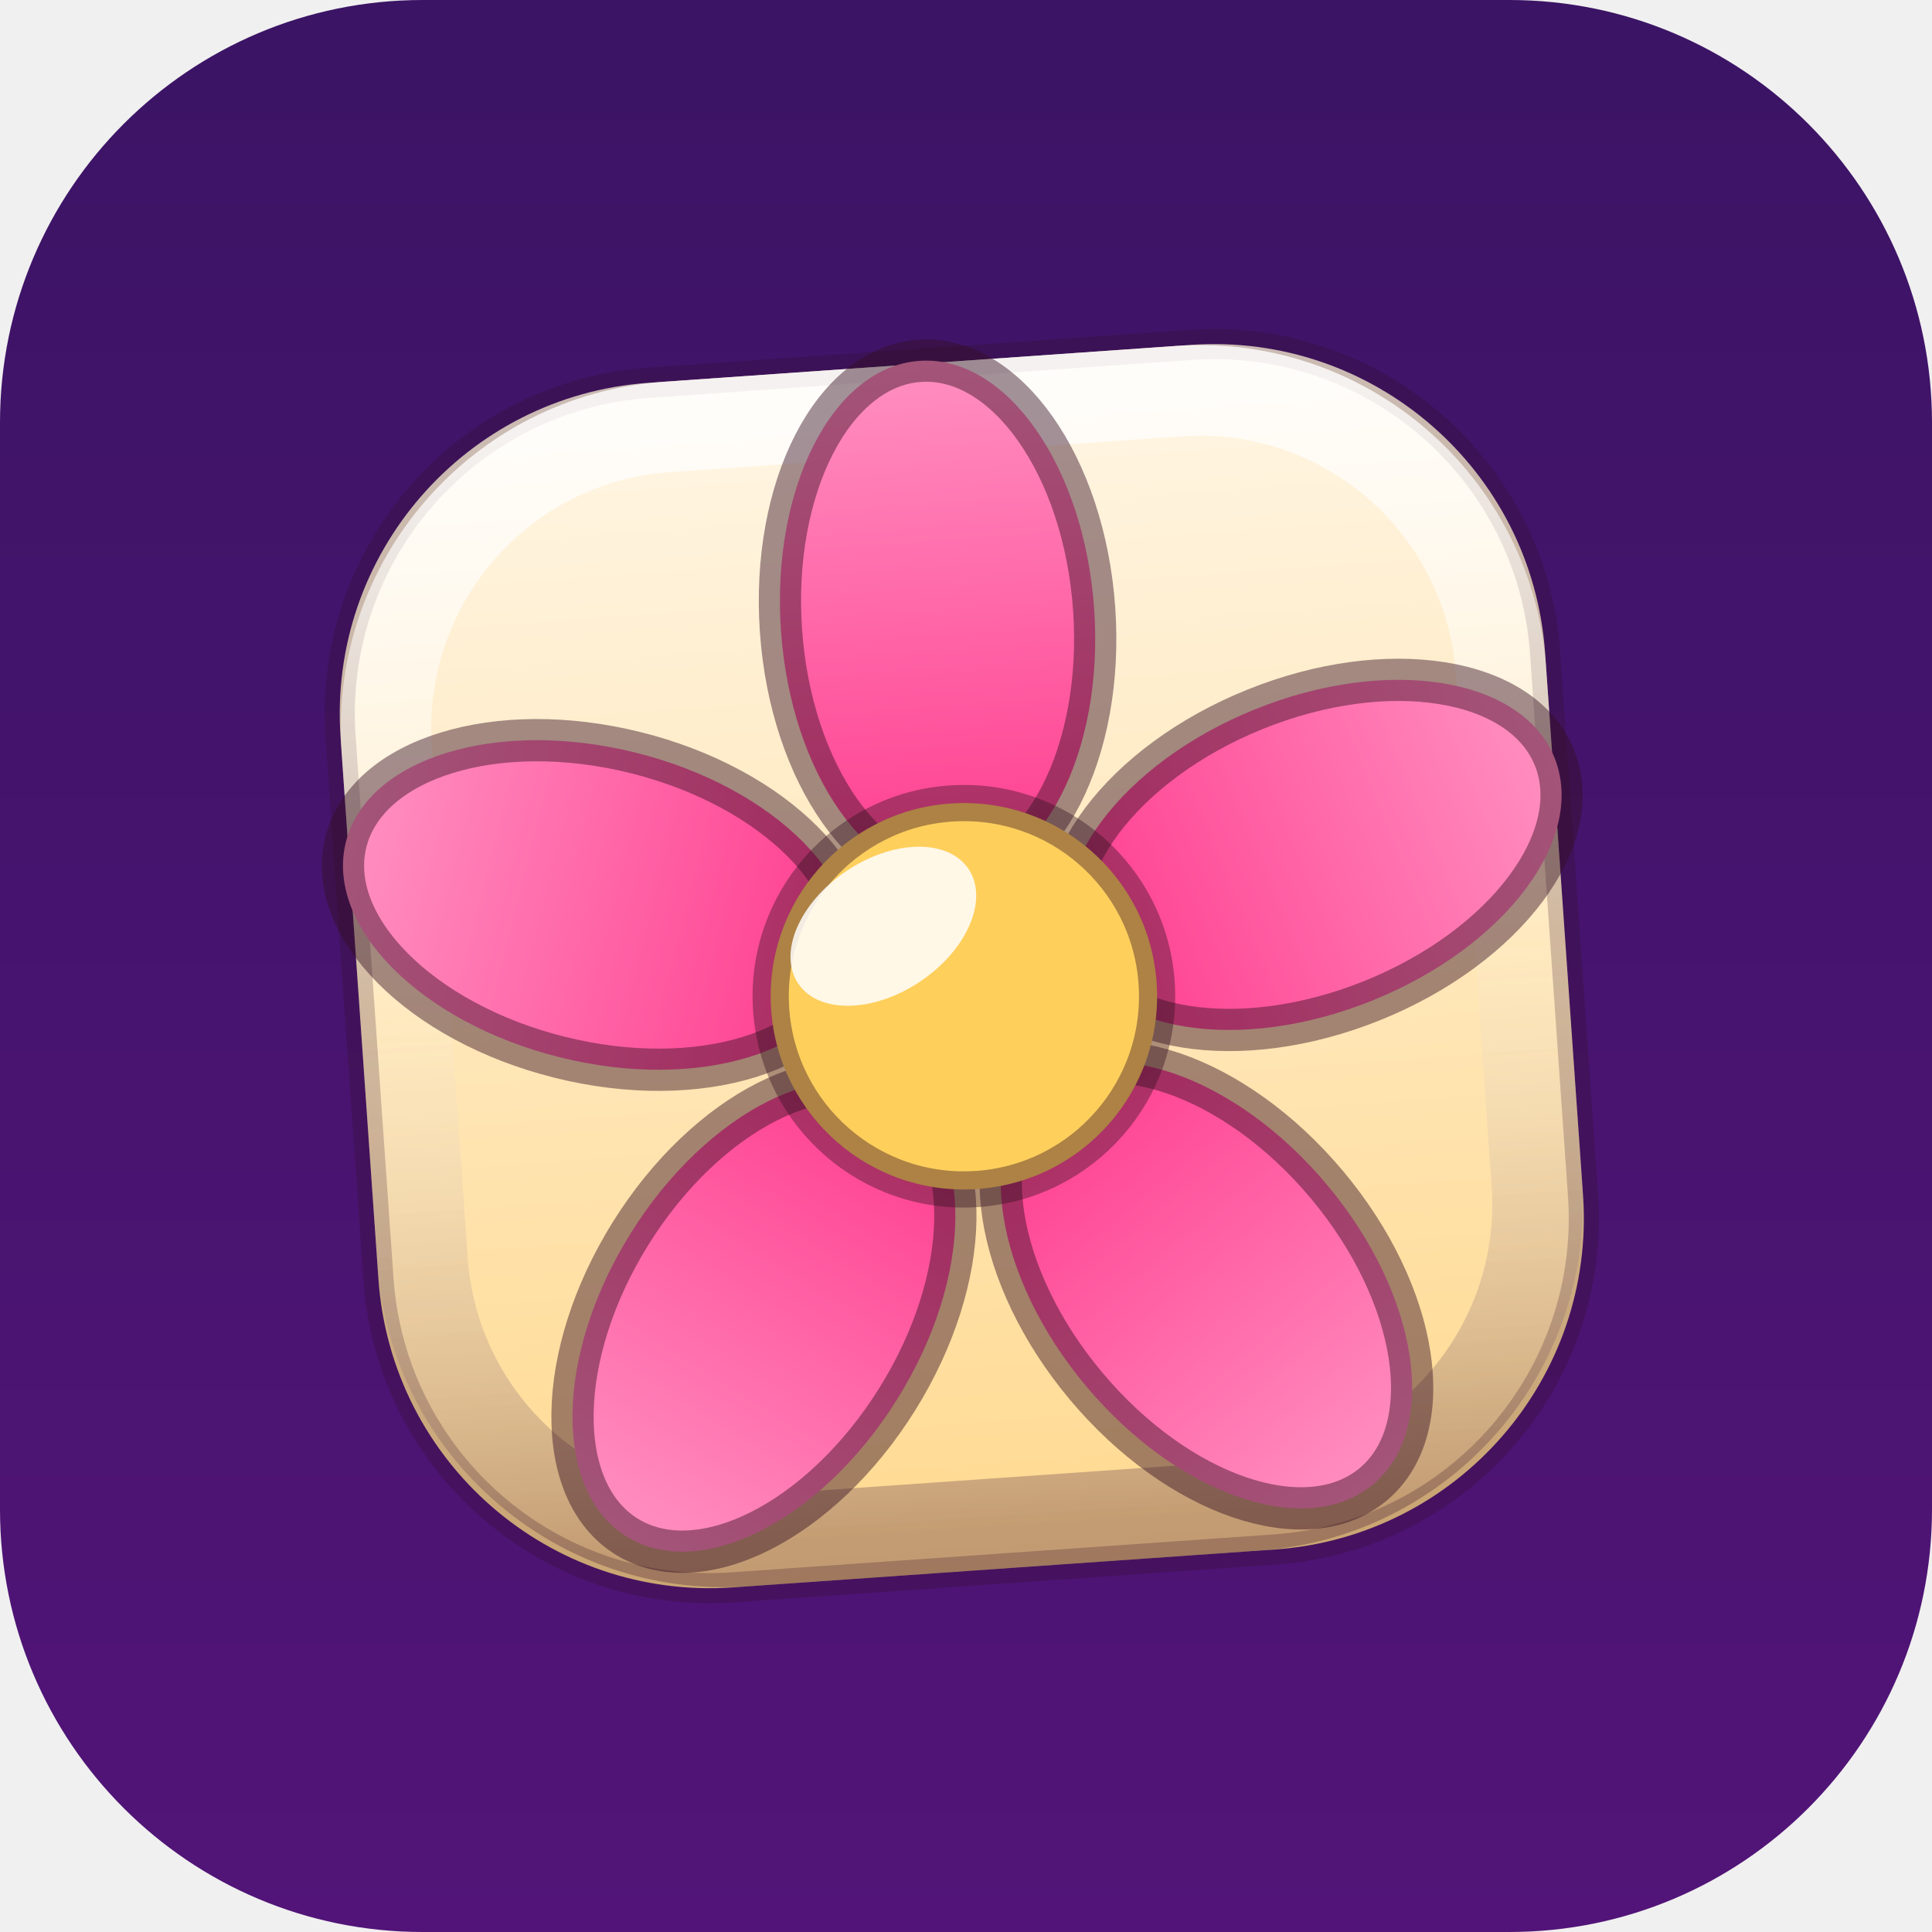
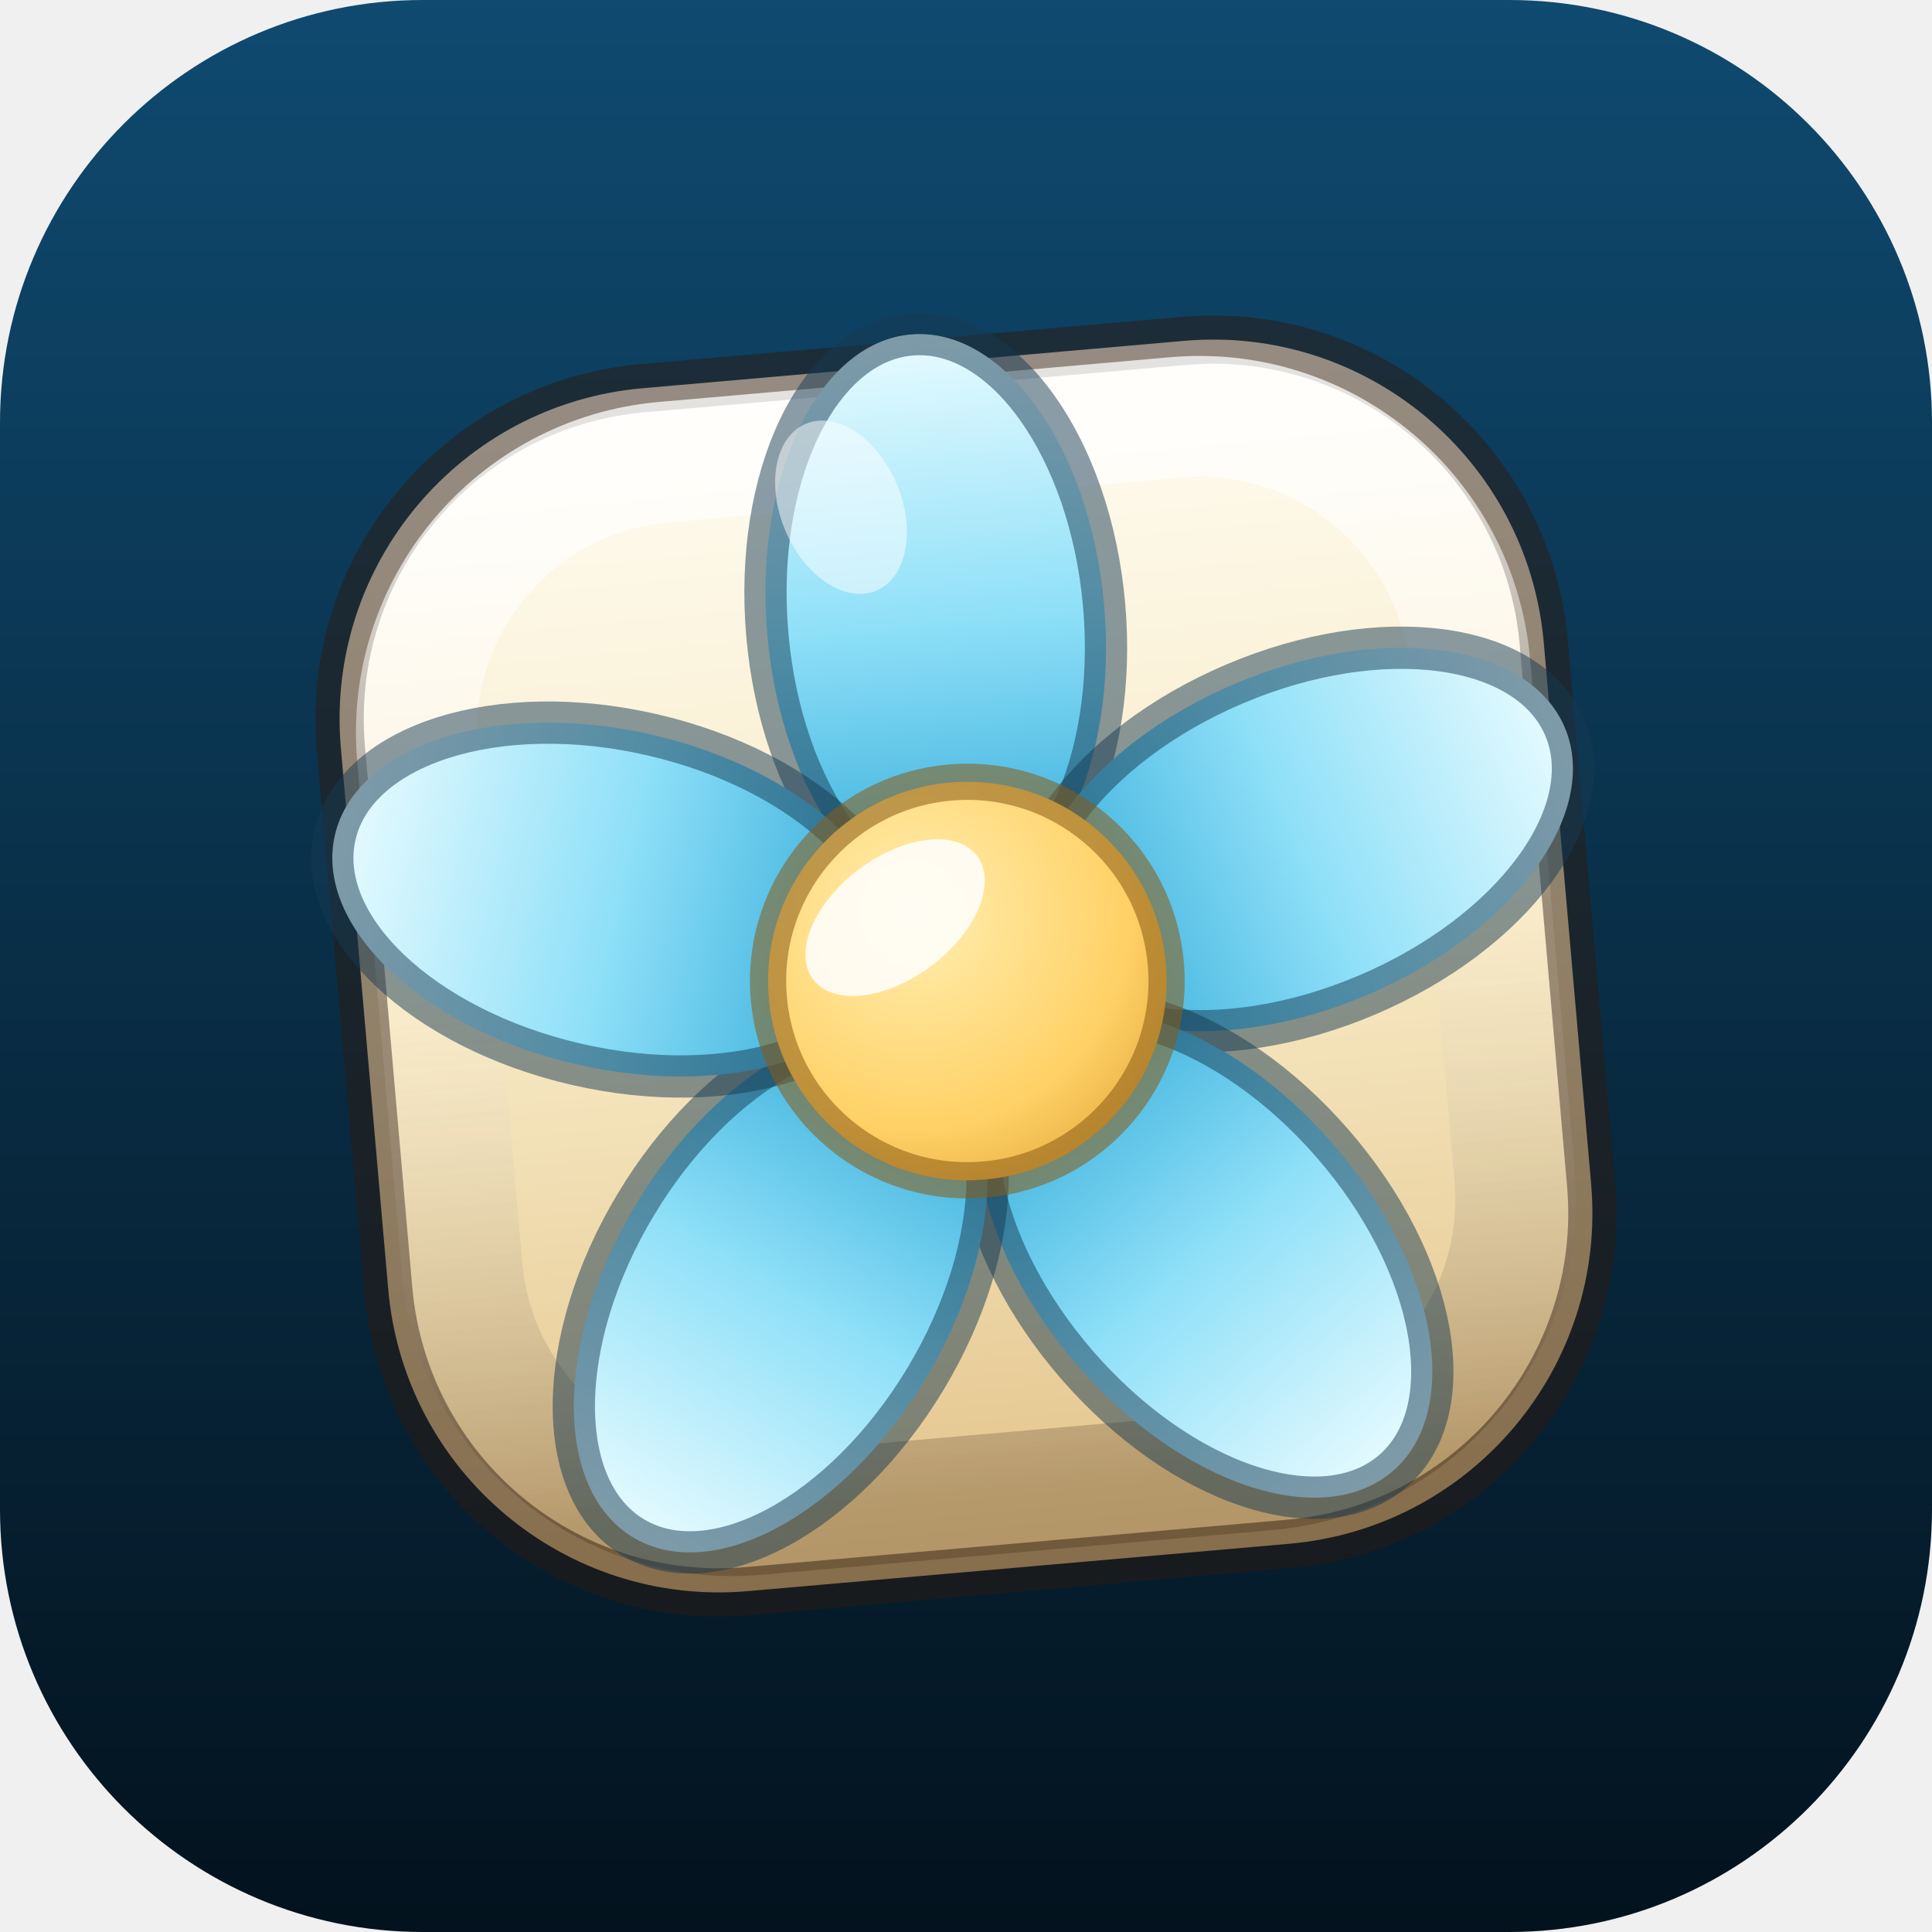
<svg xmlns="http://www.w3.org/2000/svg" viewBox="0 0 64 64">
  <defs>
    <linearGradient id="bg" x1="0" y1="0" x2="0" y2="1">
-       <stop offset="0" stop-color="#3b1465" />
-       <stop offset="1" stop-color="#521478" />
+       <stop offset="0" stop-color="#0f4a70" />
+       <stop offset="1" stop-color="#03121d" />
    </linearGradient>
    <linearGradient id="tile" x1="0" y1="0" x2="0" y2="1">
-       <stop offset="0" stop-color="#fff6e6" />
-       <stop offset="1" stop-color="#ffd98f" />
+       <stop offset="0" stop-color="#fffdf4" />
+       <stop offset="0.5" stop-color="#f7e9c4" />
+       <stop offset="1" stop-color="#e2c288" />
    </linearGradient>
    <linearGradient id="petal" x1="0" y1="0" x2="0" y2="1">
-       <stop offset="0" stop-color="#ff8fc0" />
-       <stop offset="1" stop-color="#ff3d8f" />
+       <stop offset="0" stop-color="#e8fbff" />
+       <stop offset="0.5" stop-color="#8fe0f8" />
+       <stop offset="1" stop-color="#2fa9d8" />
    </linearGradient>
+     <radialGradient id="core" cx="0.38" cy="0.32" r="0.9">
+       <stop offset="0" stop-color="#ffefb2" />
+       <stop offset="0.6" stop-color="#ffd166" />
+       <stop offset="1" stop-color="#d99a2e" />
+     </radialGradient>
    <linearGradient id="bevel" x1="0" y1="0" x2="0" y2="1">
-       <stop offset="0" stop-color="#ffffff" stop-opacity="0.8" />
-       <stop offset="0.5" stop-color="#ffffff" stop-opacity="0.1" />
-       <stop offset="1" stop-color="#3a0e2e" stop-opacity="0.3" />
+       <stop offset="0" stop-color="#ffffff" stop-opacity="0.75" />
+       <stop offset="0.5" stop-color="#ffffff" stop-opacity="0.08" />
+       <stop offset="1" stop-color="#3a2410" stop-opacity="0.28" />
    </linearGradient>
  </defs>
  <rect width="64" height="64" rx="14" fill="url(#bg)" />
-   <g transform="rotate(-4 32 34)">
-     <rect x="12" y="12" width="40" height="40" rx="11" fill="url(#tile)" stroke="#330f22" stroke-opacity="0.25" stroke-width="1" />
-     <rect x="13.5" y="13.5" width="37" height="37" rx="10" fill="none" stroke="url(#bevel)" stroke-width="3" />
-     <g fill="url(#petal)" stroke="#330f22" stroke-opacity="0.45" stroke-width="1.4">
-       <ellipse cx="32" cy="20.5" rx="5.2" ry="8.6" />
-       <ellipse cx="32" cy="20.5" rx="5.2" ry="8.6" transform="rotate(72 32 33)" />
-       <ellipse cx="32" cy="20.5" rx="5.2" ry="8.6" transform="rotate(144 32 33)" />
-       <ellipse cx="32" cy="20.5" rx="5.2" ry="8.6" transform="rotate(216 32 33)" />
-       <ellipse cx="32" cy="20.5" rx="5.2" ry="8.6" transform="rotate(288 32 33)" />
+   <g transform="rotate(-5 32 32)">
+     <rect x="12" y="12" width="40" height="40" rx="11" fill="url(#tile)" stroke="#2c1a10" stroke-opacity="0.5" stroke-width="1.6" />
+     <rect x="14.5" y="14.5" width="35" height="35" rx="9" fill="none" stroke="url(#bevel)" stroke-width="4" />
+     <g fill="url(#petal)" stroke="#173a52" stroke-opacity="0.5" stroke-width="1.4">
+       <ellipse cx="32" cy="20.5" rx="5.6" ry="9.5" />
+       <ellipse cx="32" cy="20.5" rx="5.6" ry="9.5" transform="rotate(72 32 32.5)" />
+       <ellipse cx="32" cy="20.5" rx="5.6" ry="9.5" transform="rotate(144 32 32.5)" />
+       <ellipse cx="32" cy="20.5" rx="5.6" ry="9.5" transform="rotate(216 32 32.5)" />
+       <ellipse cx="32" cy="20.5" rx="5.6" ry="9.5" transform="rotate(288 32 32.5)" />
    </g>
-     <circle cx="32" cy="33" r="6.4" fill="#ffcf5c" stroke="#330f22" stroke-opacity="0.4" stroke-width="1.2" />
-     <ellipse cx="29.5" cy="30.5" rx="3.4" ry="2.2" fill="#ffffff" fill-opacity="0.85" transform="rotate(-30 29.5 30.5)" />
+     <circle cx="32" cy="32.5" r="6.6" fill="url(#core)" stroke="#8a5c14" stroke-opacity="0.55" stroke-width="1.2" />
+     <ellipse cx="29.8" cy="30.2" rx="3.4" ry="2" fill="#ffffff" fill-opacity="0.85" transform="rotate(-32 29.8 30.2)" />
+     <ellipse cx="29.2" cy="16.5" rx="2" ry="3" fill="#ffffff" fill-opacity="0.5" transform="rotate(-18 29.2 16.5)" />
  </g>
</svg>
